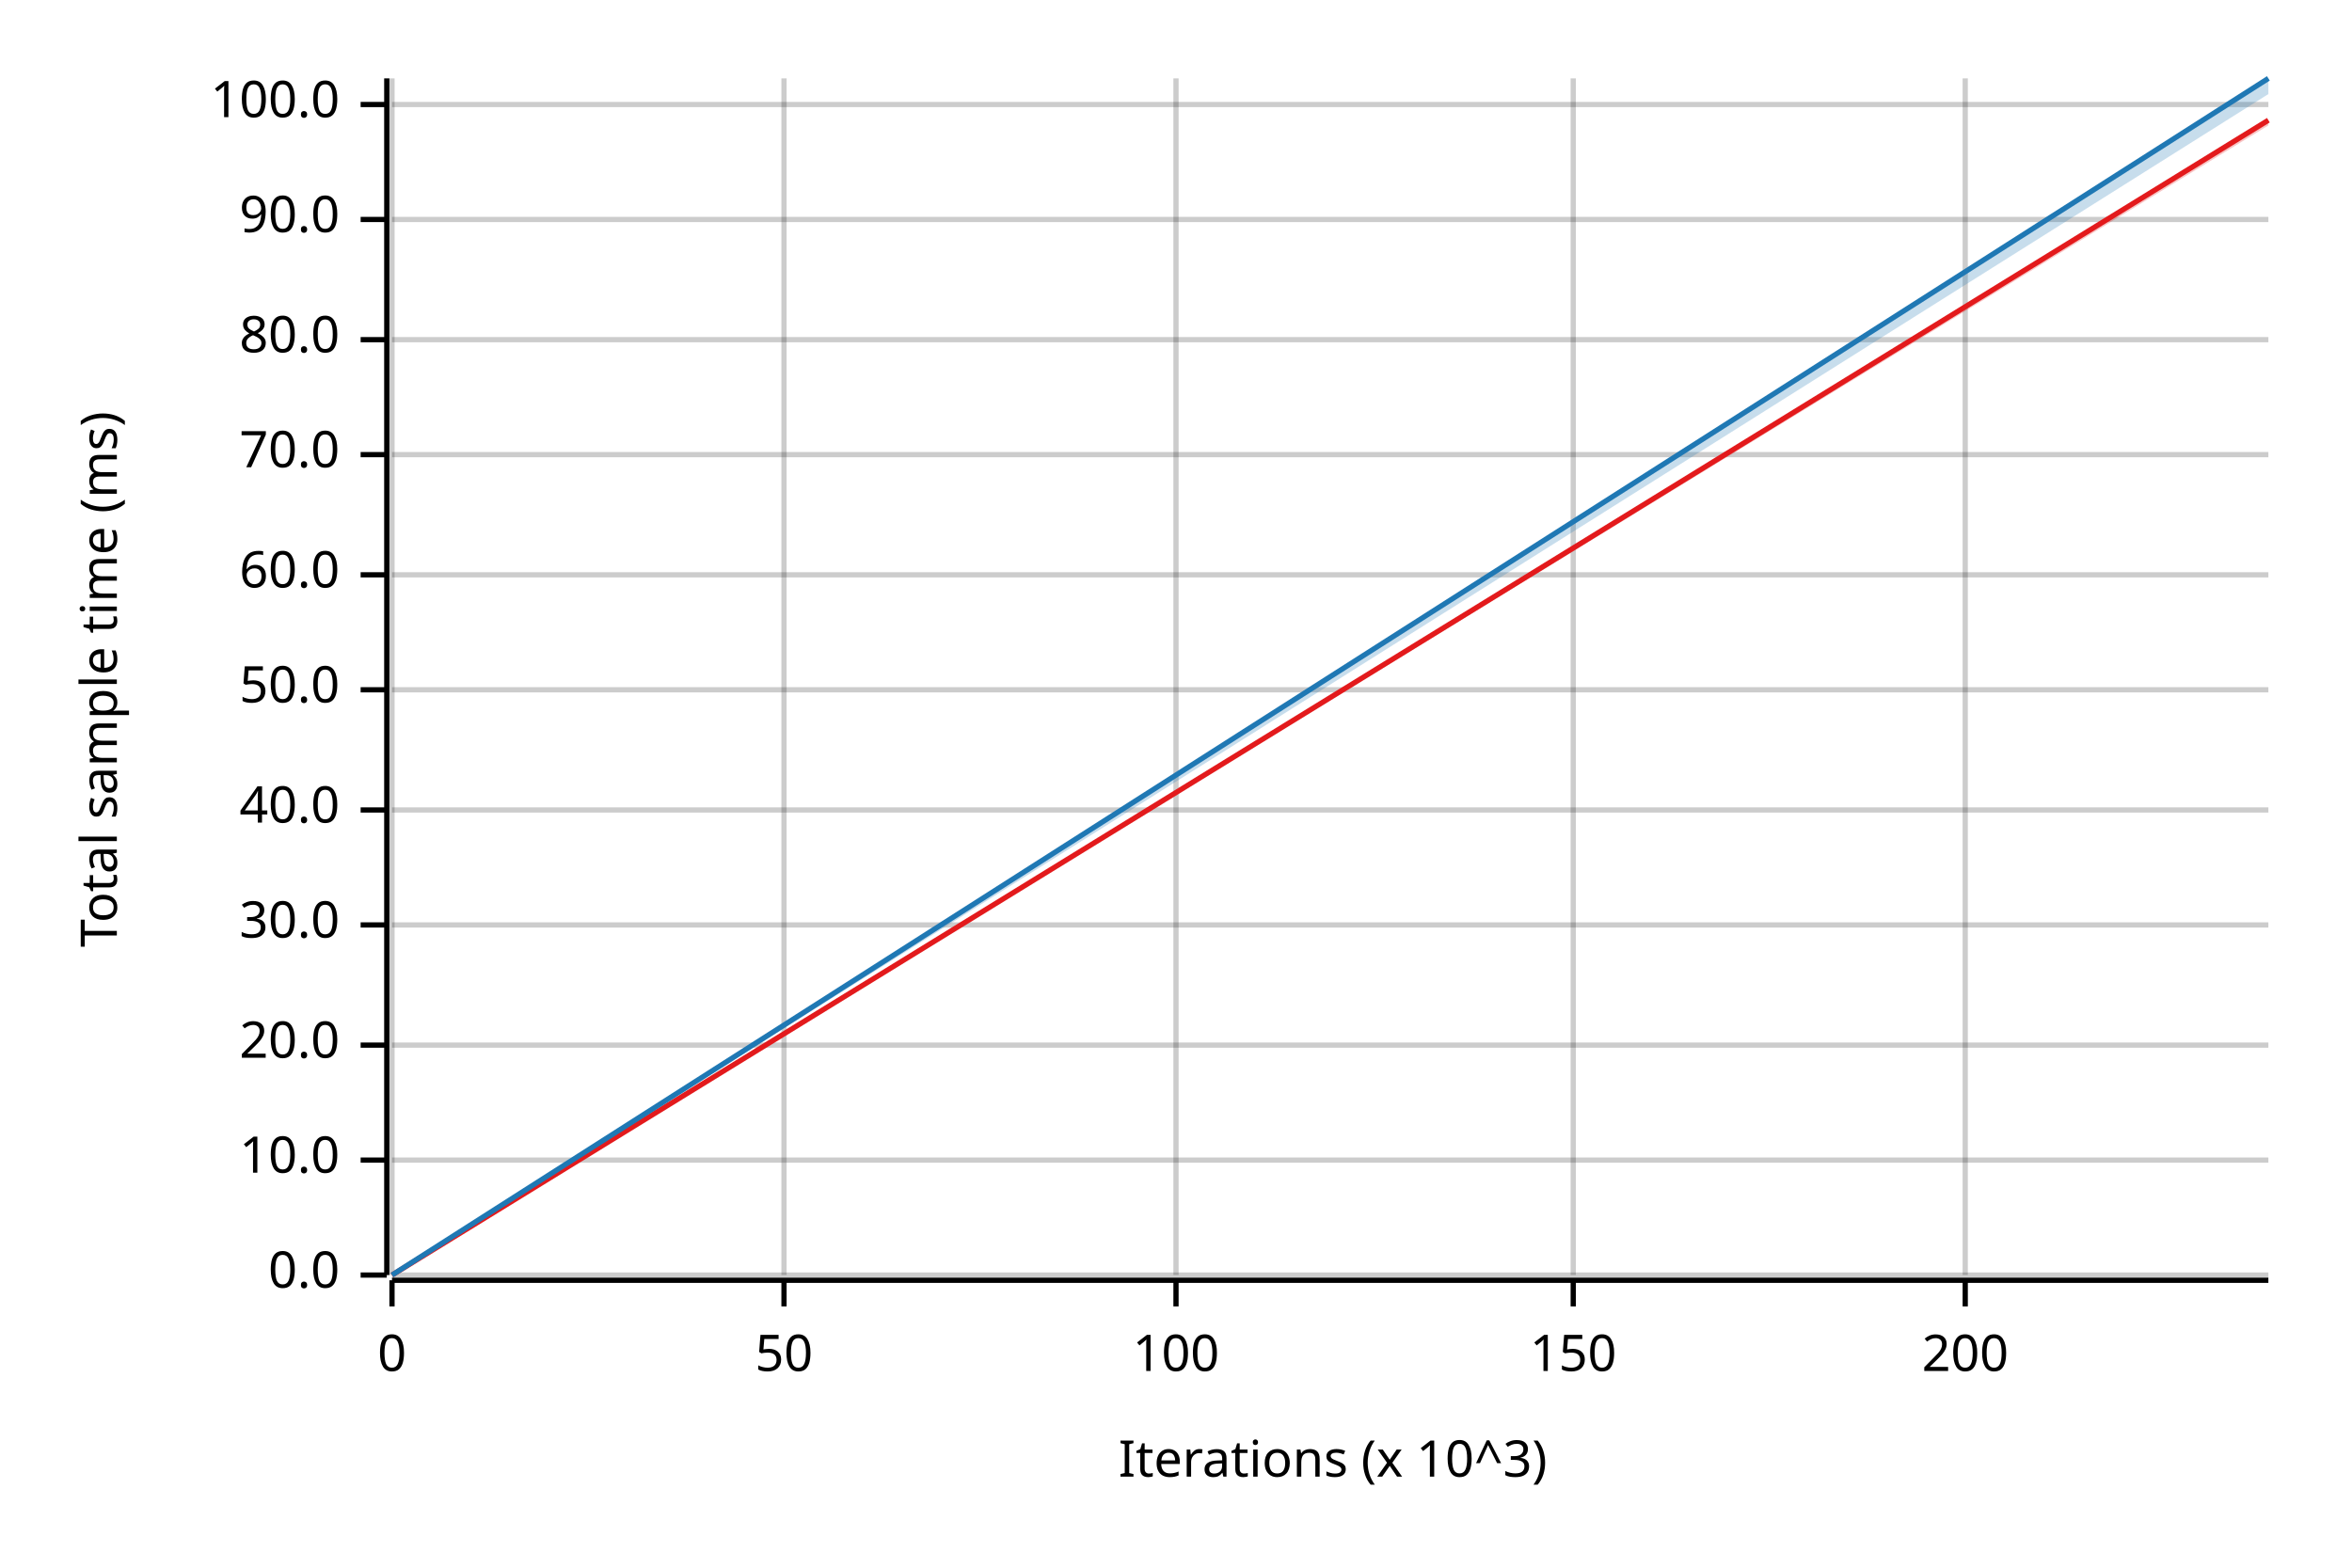
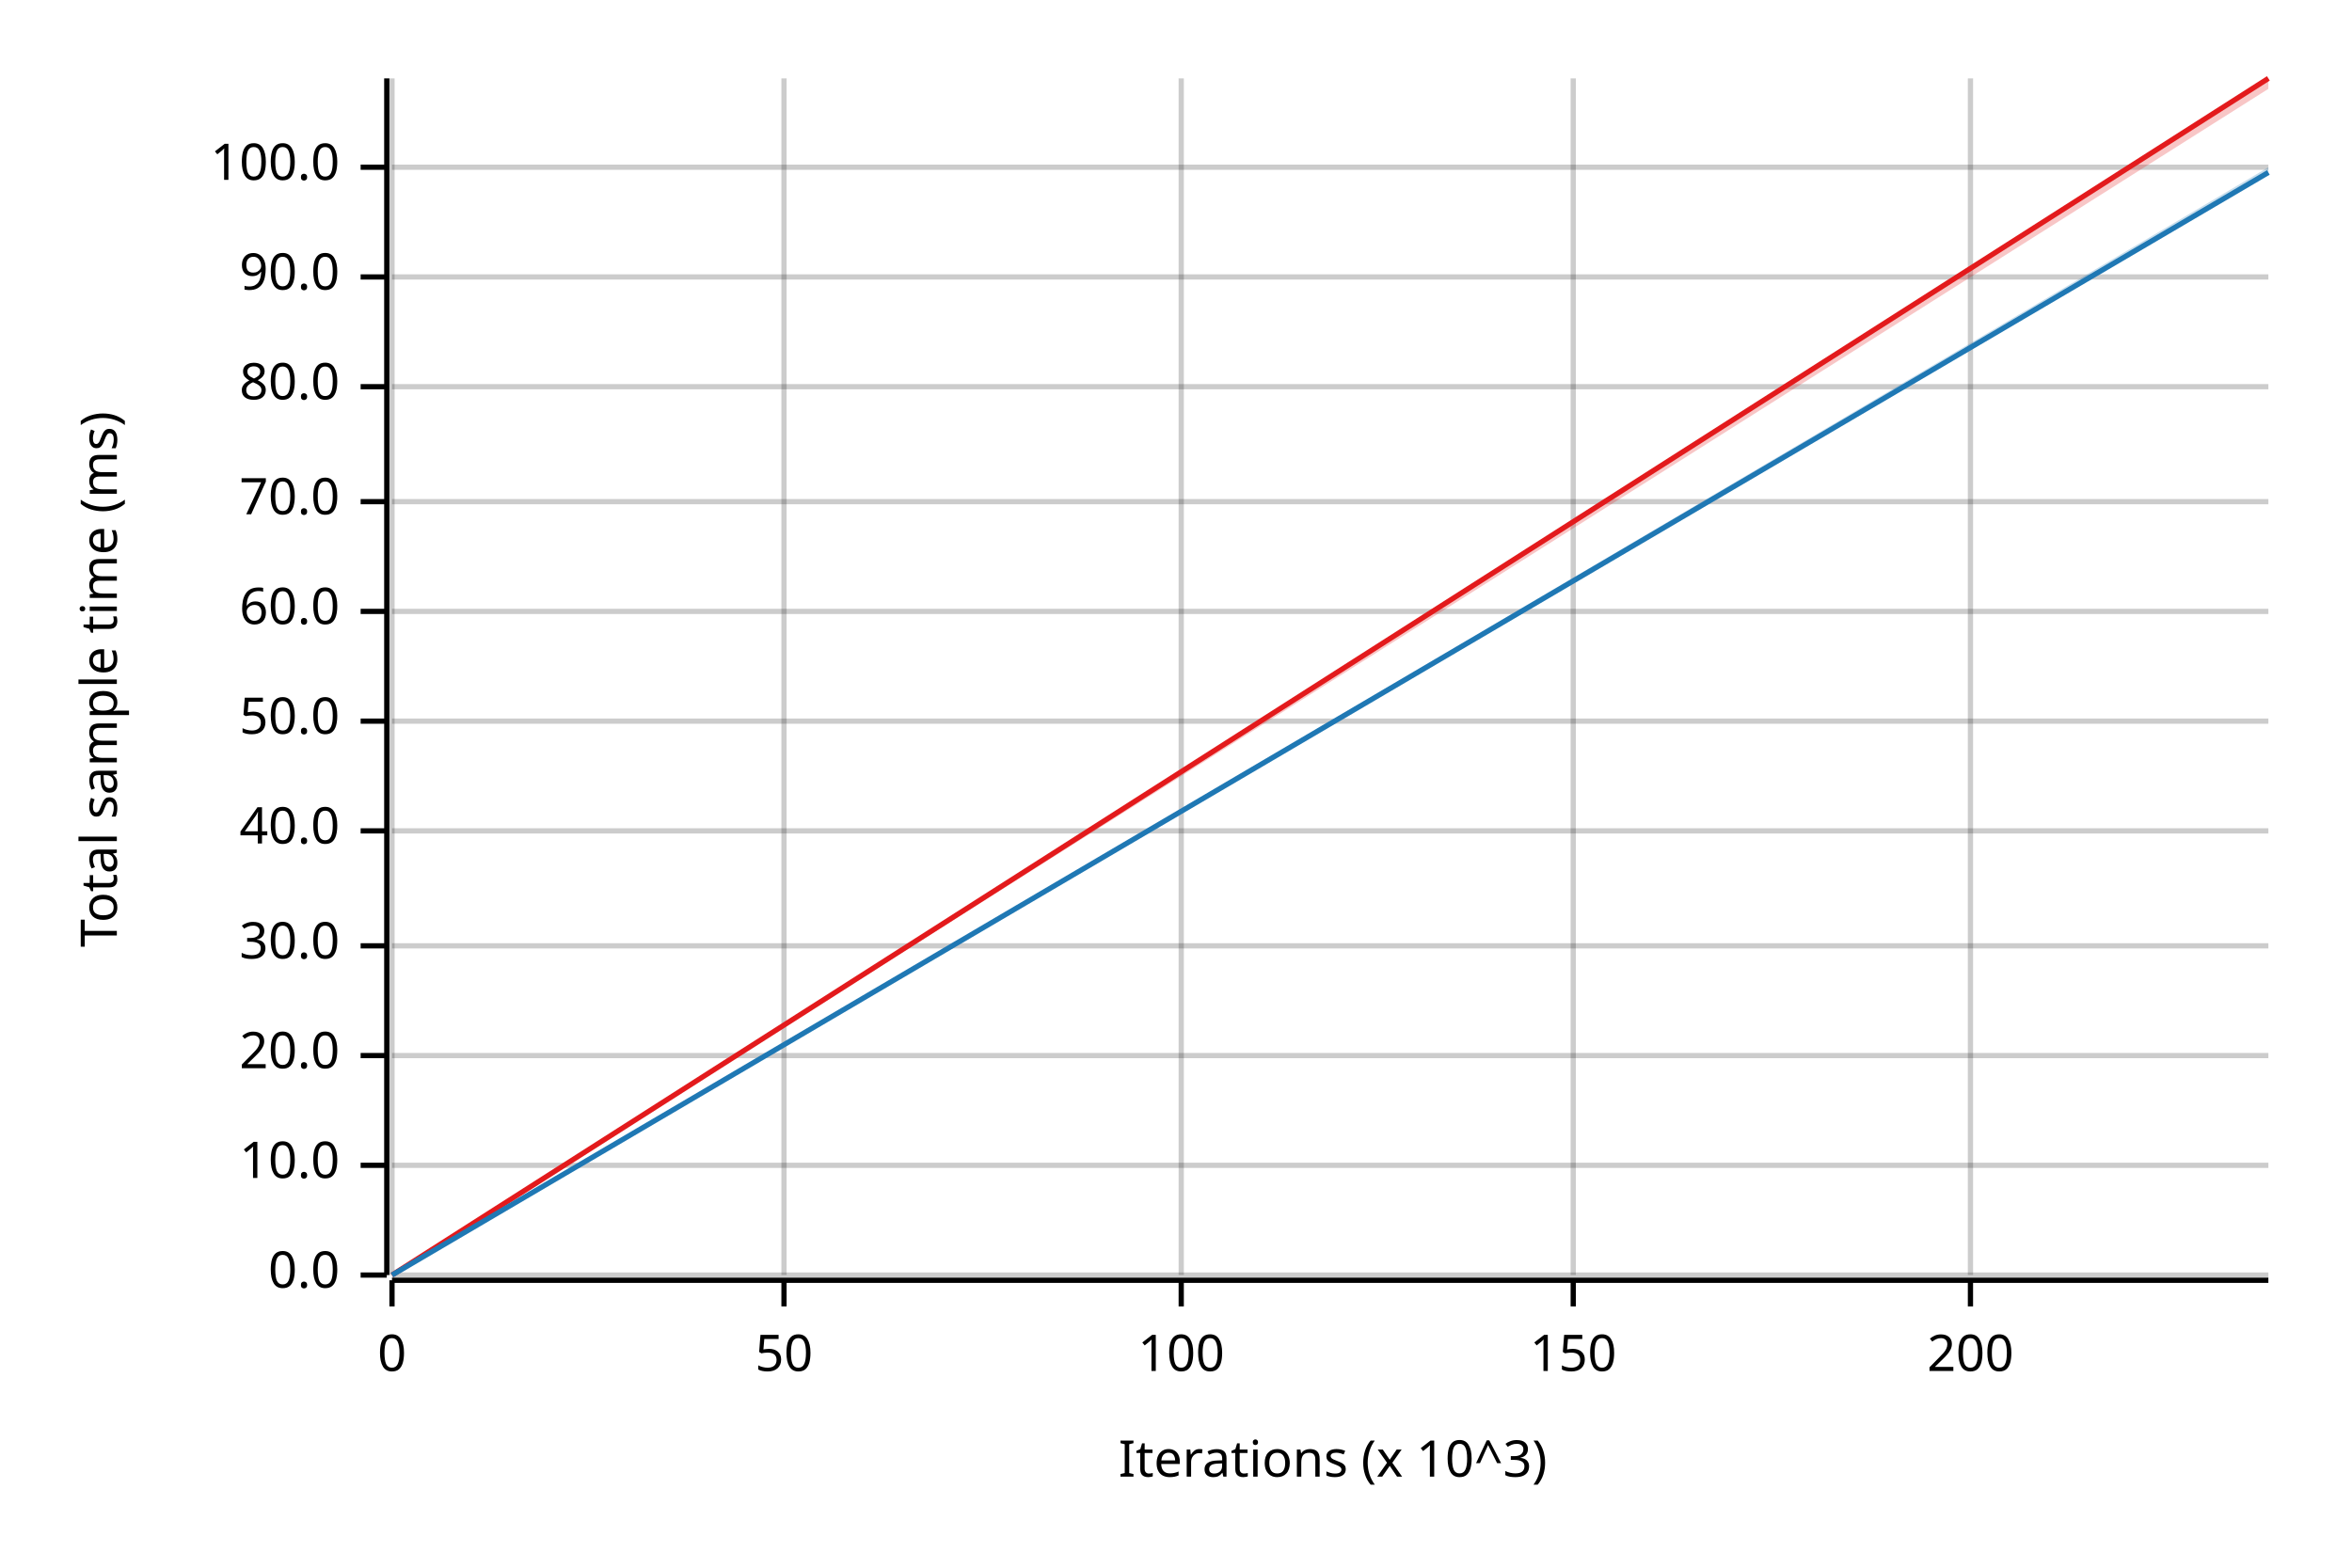
<svg xmlns="http://www.w3.org/2000/svg" width="450" height="300" viewBox="0 0 450 300">
  <text x="15" y="130" dy="0.76em" text-anchor="middle" font-family="sans-serif" font-size="9.677" opacity="1" fill="#000000" transform="rotate(270, 15, 130)">
Total sample time (ms)
</text>
  <text x="255" y="285" dy="-0.5ex" text-anchor="middle" font-family="sans-serif" font-size="9.677" opacity="1" fill="#000000">
Iterations (x 10^3)
</text>
  <line opacity="0.2" stroke="#000000" stroke-width="1" x1="75" y1="244" x2="75" y2="15" />
  <line opacity="0.2" stroke="#000000" stroke-width="1" x1="150" y1="244" x2="150" y2="15" />
-   <line opacity="0.2" stroke="#000000" stroke-width="1" x1="225" y1="244" x2="225" y2="15" />
+   <line opacity="0.2" stroke="#000000" stroke-width="1" x1="226" y1="244" x2="226" y2="15" />
  <line opacity="0.2" stroke="#000000" stroke-width="1" x1="301" y1="244" x2="301" y2="15" />
-   <line opacity="0.2" stroke="#000000" stroke-width="1" x1="376" y1="244" x2="376" y2="15" />
+   <line opacity="0.2" stroke="#000000" stroke-width="1" x1="377" y1="244" x2="377" y2="15" />
  <line opacity="0.2" stroke="#000000" stroke-width="1" x1="75" y1="244" x2="434" y2="244" />
-   <line opacity="0.2" stroke="#000000" stroke-width="1" x1="75" y1="222" x2="434" y2="222" />
-   <line opacity="0.2" stroke="#000000" stroke-width="1" x1="75" y1="200" x2="434" y2="200" />
-   <line opacity="0.2" stroke="#000000" stroke-width="1" x1="75" y1="177" x2="434" y2="177" />
-   <line opacity="0.2" stroke="#000000" stroke-width="1" x1="75" y1="155" x2="434" y2="155" />
-   <line opacity="0.2" stroke="#000000" stroke-width="1" x1="75" y1="132" x2="434" y2="132" />
-   <line opacity="0.2" stroke="#000000" stroke-width="1" x1="75" y1="110" x2="434" y2="110" />
-   <line opacity="0.2" stroke="#000000" stroke-width="1" x1="75" y1="87" x2="434" y2="87" />
-   <line opacity="0.2" stroke="#000000" stroke-width="1" x1="75" y1="65" x2="434" y2="65" />
-   <line opacity="0.2" stroke="#000000" stroke-width="1" x1="75" y1="42" x2="434" y2="42" />
-   <line opacity="0.2" stroke="#000000" stroke-width="1" x1="75" y1="20" x2="434" y2="20" />
+   <line opacity="0.2" stroke="#000000" stroke-width="1" x1="75" y1="223" x2="434" y2="223" />
+   <line opacity="0.2" stroke="#000000" stroke-width="1" x1="75" y1="202" x2="434" y2="202" />
+   <line opacity="0.2" stroke="#000000" stroke-width="1" x1="75" y1="181" x2="434" y2="181" />
+   <line opacity="0.2" stroke="#000000" stroke-width="1" x1="75" y1="159" x2="434" y2="159" />
+   <line opacity="0.2" stroke="#000000" stroke-width="1" x1="75" y1="138" x2="434" y2="138" />
+   <line opacity="0.2" stroke="#000000" stroke-width="1" x1="75" y1="117" x2="434" y2="117" />
+   <line opacity="0.2" stroke="#000000" stroke-width="1" x1="75" y1="96" x2="434" y2="96" />
+   <line opacity="0.2" stroke="#000000" stroke-width="1" x1="75" y1="74" x2="434" y2="74" />
+   <line opacity="0.2" stroke="#000000" stroke-width="1" x1="75" y1="53" x2="434" y2="53" />
+   <line opacity="0.2" stroke="#000000" stroke-width="1" x1="75" y1="32" x2="434" y2="32" />
  <polyline fill="none" opacity="1" stroke="#000000" stroke-width="1" points="74,15 74,244 " />
  <text x="65" y="244" dy="0.5ex" text-anchor="end" font-family="sans-serif" font-size="9.677" opacity="1" fill="#000000">
0.0
</text>
  <polyline fill="none" opacity="1" stroke="#000000" stroke-width="1" points="69,244 74,244 " />
-   <text x="65" y="222" dy="0.5ex" text-anchor="end" font-family="sans-serif" font-size="9.677" opacity="1" fill="#000000">
+   <text x="65" y="223" dy="0.5ex" text-anchor="end" font-family="sans-serif" font-size="9.677" opacity="1" fill="#000000">
10.0
</text>
-   <polyline fill="none" opacity="1" stroke="#000000" stroke-width="1" points="69,222 74,222 " />
-   <text x="65" y="200" dy="0.5ex" text-anchor="end" font-family="sans-serif" font-size="9.677" opacity="1" fill="#000000">
+   <polyline fill="none" opacity="1" stroke="#000000" stroke-width="1" points="69,223 74,223 " />
+   <text x="65" y="202" dy="0.5ex" text-anchor="end" font-family="sans-serif" font-size="9.677" opacity="1" fill="#000000">
20.0
</text>
-   <polyline fill="none" opacity="1" stroke="#000000" stroke-width="1" points="69,200 74,200 " />
-   <text x="65" y="177" dy="0.5ex" text-anchor="end" font-family="sans-serif" font-size="9.677" opacity="1" fill="#000000">
+   <polyline fill="none" opacity="1" stroke="#000000" stroke-width="1" points="69,202 74,202 " />
+   <text x="65" y="181" dy="0.5ex" text-anchor="end" font-family="sans-serif" font-size="9.677" opacity="1" fill="#000000">
30.0
</text>
-   <polyline fill="none" opacity="1" stroke="#000000" stroke-width="1" points="69,177 74,177 " />
-   <text x="65" y="155" dy="0.5ex" text-anchor="end" font-family="sans-serif" font-size="9.677" opacity="1" fill="#000000">
+   <polyline fill="none" opacity="1" stroke="#000000" stroke-width="1" points="69,181 74,181 " />
+   <text x="65" y="159" dy="0.5ex" text-anchor="end" font-family="sans-serif" font-size="9.677" opacity="1" fill="#000000">
40.0
</text>
-   <polyline fill="none" opacity="1" stroke="#000000" stroke-width="1" points="69,155 74,155 " />
-   <text x="65" y="132" dy="0.5ex" text-anchor="end" font-family="sans-serif" font-size="9.677" opacity="1" fill="#000000">
+   <polyline fill="none" opacity="1" stroke="#000000" stroke-width="1" points="69,159 74,159 " />
+   <text x="65" y="138" dy="0.5ex" text-anchor="end" font-family="sans-serif" font-size="9.677" opacity="1" fill="#000000">
50.0
</text>
-   <polyline fill="none" opacity="1" stroke="#000000" stroke-width="1" points="69,132 74,132 " />
-   <text x="65" y="110" dy="0.5ex" text-anchor="end" font-family="sans-serif" font-size="9.677" opacity="1" fill="#000000">
+   <polyline fill="none" opacity="1" stroke="#000000" stroke-width="1" points="69,138 74,138 " />
+   <text x="65" y="117" dy="0.5ex" text-anchor="end" font-family="sans-serif" font-size="9.677" opacity="1" fill="#000000">
60.0
</text>
-   <polyline fill="none" opacity="1" stroke="#000000" stroke-width="1" points="69,110 74,110 " />
-   <text x="65" y="87" dy="0.5ex" text-anchor="end" font-family="sans-serif" font-size="9.677" opacity="1" fill="#000000">
+   <polyline fill="none" opacity="1" stroke="#000000" stroke-width="1" points="69,117 74,117 " />
+   <text x="65" y="96" dy="0.5ex" text-anchor="end" font-family="sans-serif" font-size="9.677" opacity="1" fill="#000000">
70.0
</text>
-   <polyline fill="none" opacity="1" stroke="#000000" stroke-width="1" points="69,87 74,87 " />
-   <text x="65" y="65" dy="0.5ex" text-anchor="end" font-family="sans-serif" font-size="9.677" opacity="1" fill="#000000">
+   <polyline fill="none" opacity="1" stroke="#000000" stroke-width="1" points="69,96 74,96 " />
+   <text x="65" y="74" dy="0.5ex" text-anchor="end" font-family="sans-serif" font-size="9.677" opacity="1" fill="#000000">
80.0
</text>
-   <polyline fill="none" opacity="1" stroke="#000000" stroke-width="1" points="69,65 74,65 " />
-   <text x="65" y="42" dy="0.5ex" text-anchor="end" font-family="sans-serif" font-size="9.677" opacity="1" fill="#000000">
+   <polyline fill="none" opacity="1" stroke="#000000" stroke-width="1" points="69,74 74,74 " />
+   <text x="65" y="53" dy="0.5ex" text-anchor="end" font-family="sans-serif" font-size="9.677" opacity="1" fill="#000000">
90.0
</text>
-   <polyline fill="none" opacity="1" stroke="#000000" stroke-width="1" points="69,42 74,42 " />
-   <text x="65" y="20" dy="0.5ex" text-anchor="end" font-family="sans-serif" font-size="9.677" opacity="1" fill="#000000">
+   <polyline fill="none" opacity="1" stroke="#000000" stroke-width="1" points="69,53 74,53 " />
+   <text x="65" y="32" dy="0.5ex" text-anchor="end" font-family="sans-serif" font-size="9.677" opacity="1" fill="#000000">
100.0
</text>
-   <polyline fill="none" opacity="1" stroke="#000000" stroke-width="1" points="69,20 74,20 " />
+   <polyline fill="none" opacity="1" stroke="#000000" stroke-width="1" points="69,32 74,32 " />
  <polyline fill="none" opacity="1" stroke="#000000" stroke-width="1" points="75,245 434,245 " />
  <text x="75" y="255" dy="0.76em" text-anchor="middle" font-family="sans-serif" font-size="9.677" opacity="1" fill="#000000">
0
</text>
  <polyline fill="none" opacity="1" stroke="#000000" stroke-width="1" points="75,245 75,250 " />
  <text x="150" y="255" dy="0.76em" text-anchor="middle" font-family="sans-serif" font-size="9.677" opacity="1" fill="#000000">
50
</text>
  <polyline fill="none" opacity="1" stroke="#000000" stroke-width="1" points="150,245 150,250 " />
-   <text x="225" y="255" dy="0.76em" text-anchor="middle" font-family="sans-serif" font-size="9.677" opacity="1" fill="#000000">
+   <text x="226" y="255" dy="0.76em" text-anchor="middle" font-family="sans-serif" font-size="9.677" opacity="1" fill="#000000">
100
</text>
-   <polyline fill="none" opacity="1" stroke="#000000" stroke-width="1" points="225,245 225,250 " />
+   <polyline fill="none" opacity="1" stroke="#000000" stroke-width="1" points="226,245 226,250 " />
  <text x="301" y="255" dy="0.76em" text-anchor="middle" font-family="sans-serif" font-size="9.677" opacity="1" fill="#000000">
150
</text>
  <polyline fill="none" opacity="1" stroke="#000000" stroke-width="1" points="301,245 301,250 " />
-   <text x="376" y="255" dy="0.76em" text-anchor="middle" font-family="sans-serif" font-size="9.677" opacity="1" fill="#000000">
+   <text x="377" y="255" dy="0.76em" text-anchor="middle" font-family="sans-serif" font-size="9.677" opacity="1" fill="#000000">
200
</text>
-   <polyline fill="none" opacity="1" stroke="#000000" stroke-width="1" points="376,245 376,250 " />
-   <polyline fill="none" opacity="1" stroke="#E31A1C" stroke-width="1" points="75,244 434,23 " />
-   <polygon opacity="0.25" fill="#E31A1C" points="75,244 434,24 434,23 " />
-   <polyline fill="none" opacity="1" stroke="#1F78B4" stroke-width="1" points="75,244 434,15 " />
-   <polygon opacity="0.25" fill="#1F78B4" points="75,244 434,18 434,15 " />
+   <polyline fill="none" opacity="1" stroke="#000000" stroke-width="1" points="377,245 377,250 " />
+   <polyline fill="none" opacity="1" stroke="#E31A1C" stroke-width="1" points="75,244 434,15 " />
+   <polygon opacity="0.25" fill="#E31A1C" points="75,244 434,17 434,15 " />
+   <polyline fill="none" opacity="1" stroke="#1F78B4" stroke-width="1" points="75,244 434,33 " />
+   <polygon opacity="0.25" fill="#1F78B4" points="75,244 434,33 434,32 " />
</svg>
